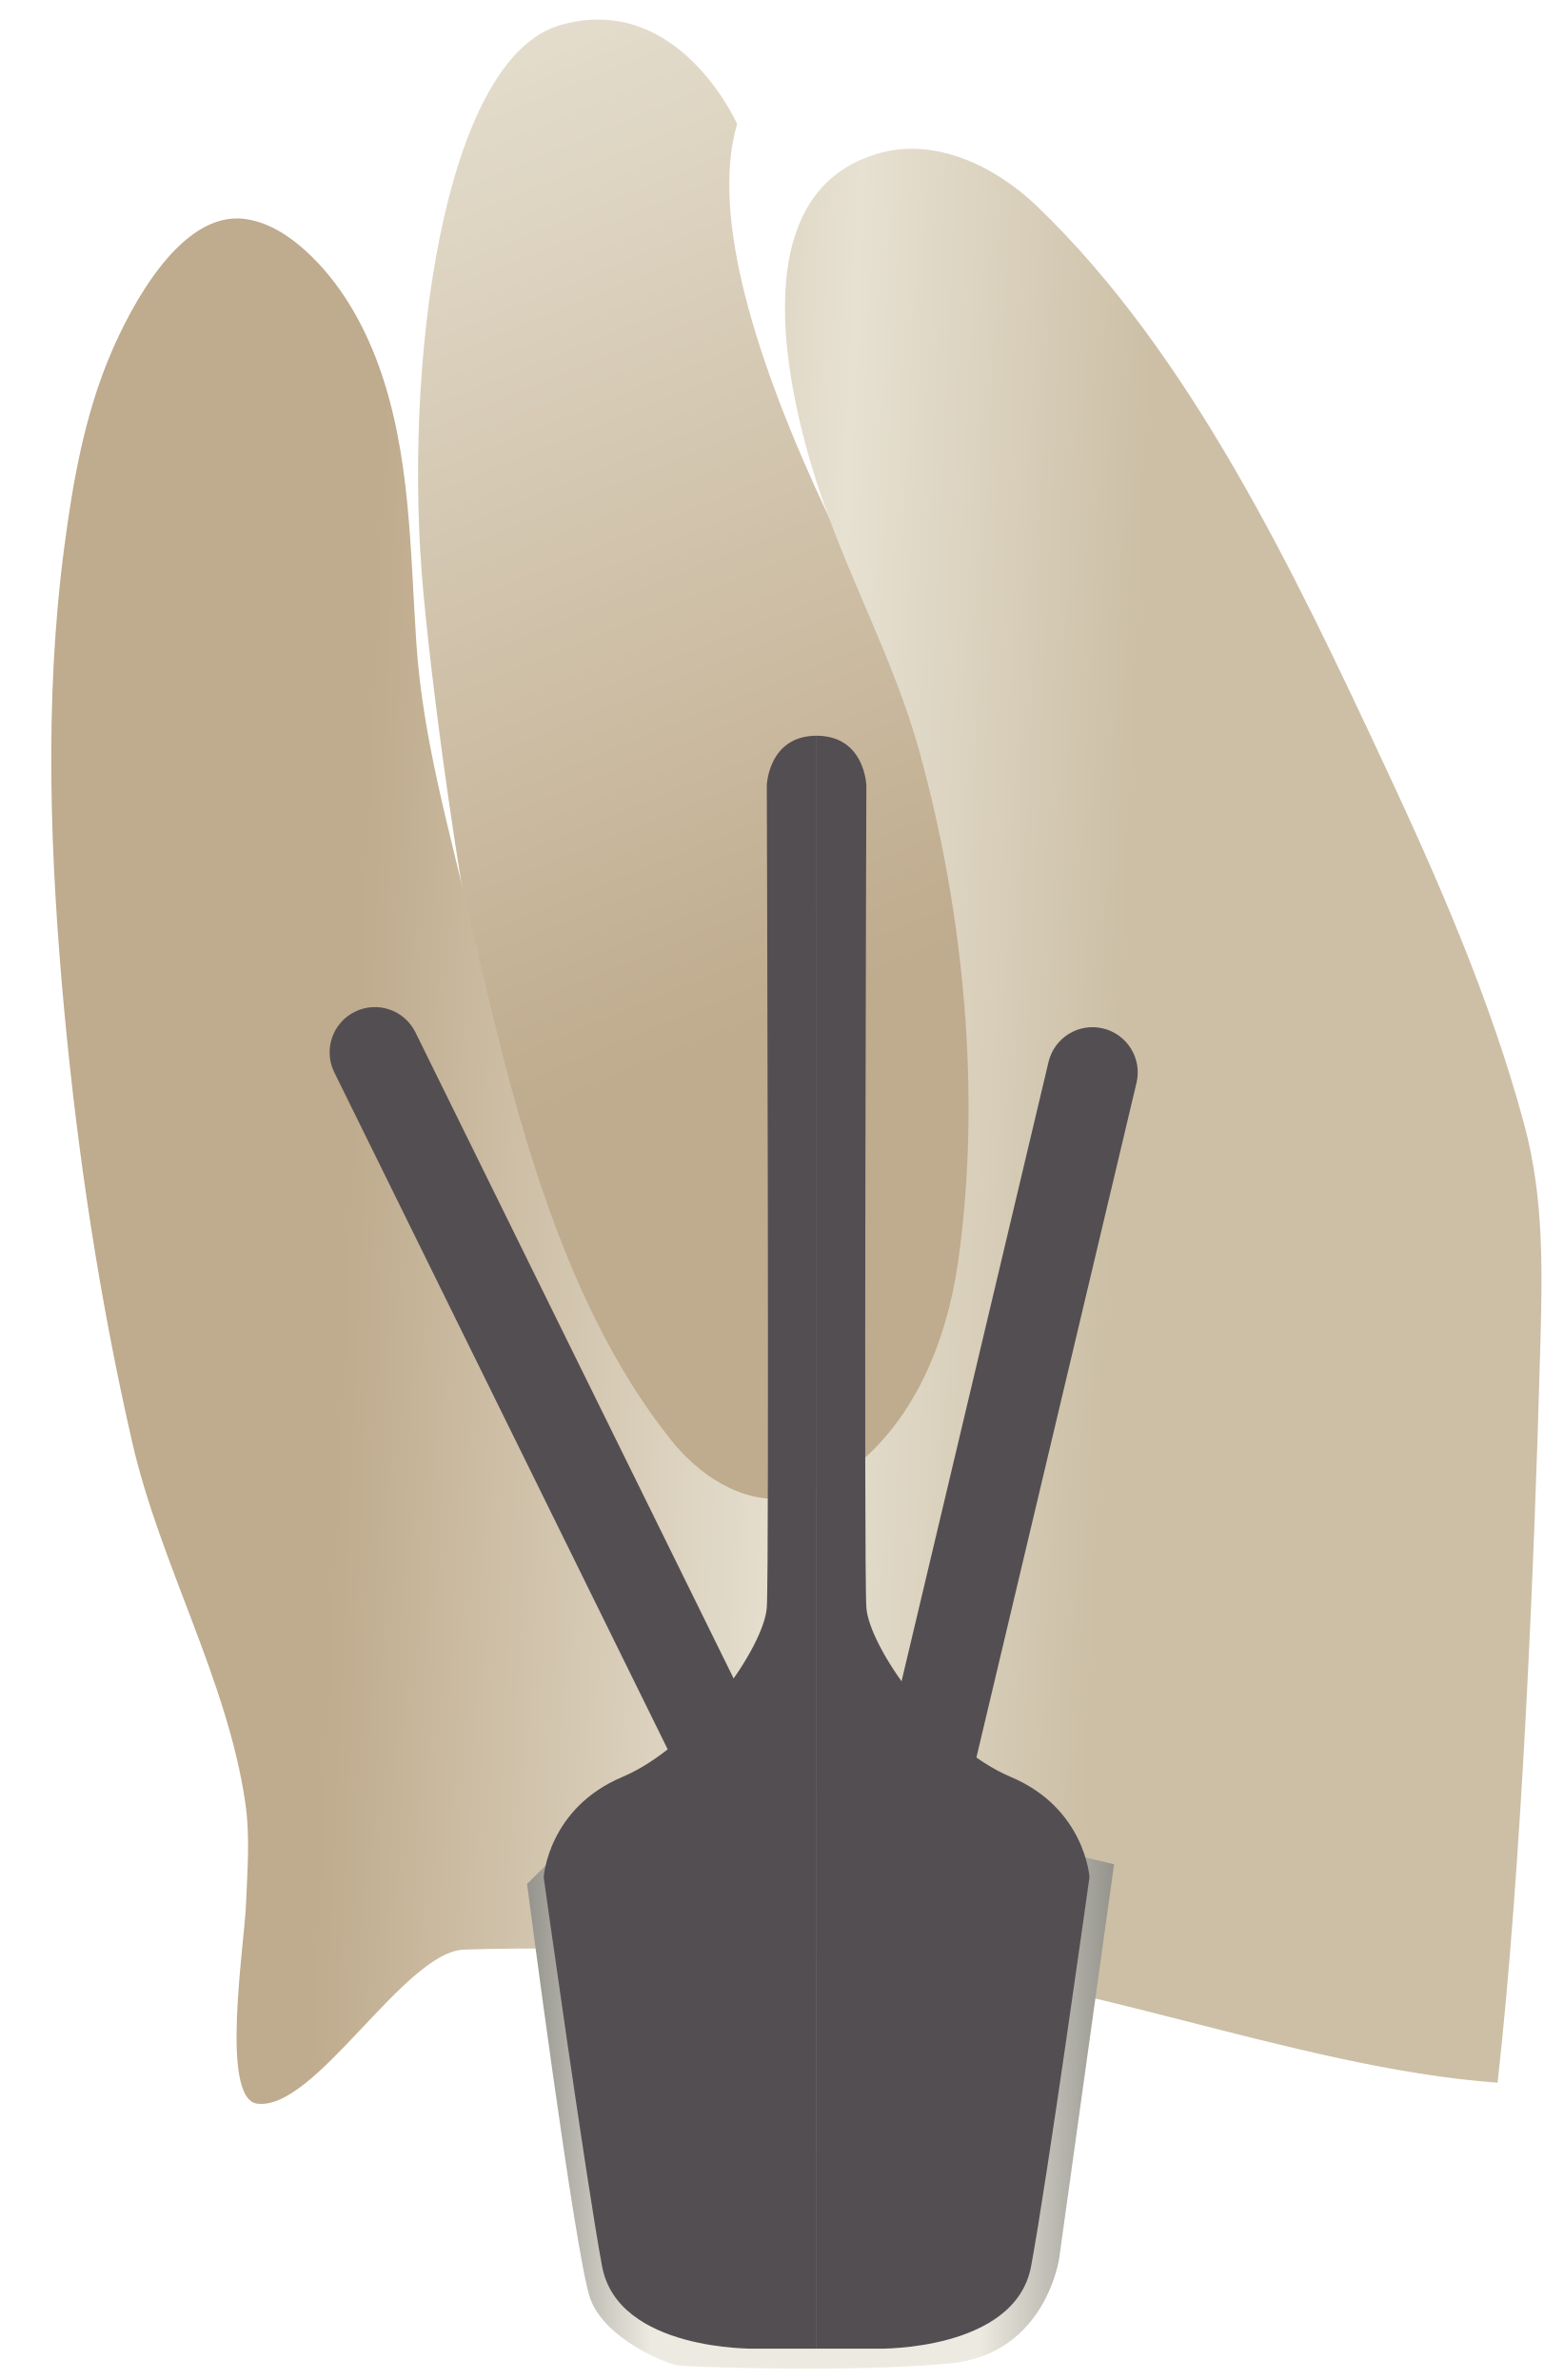
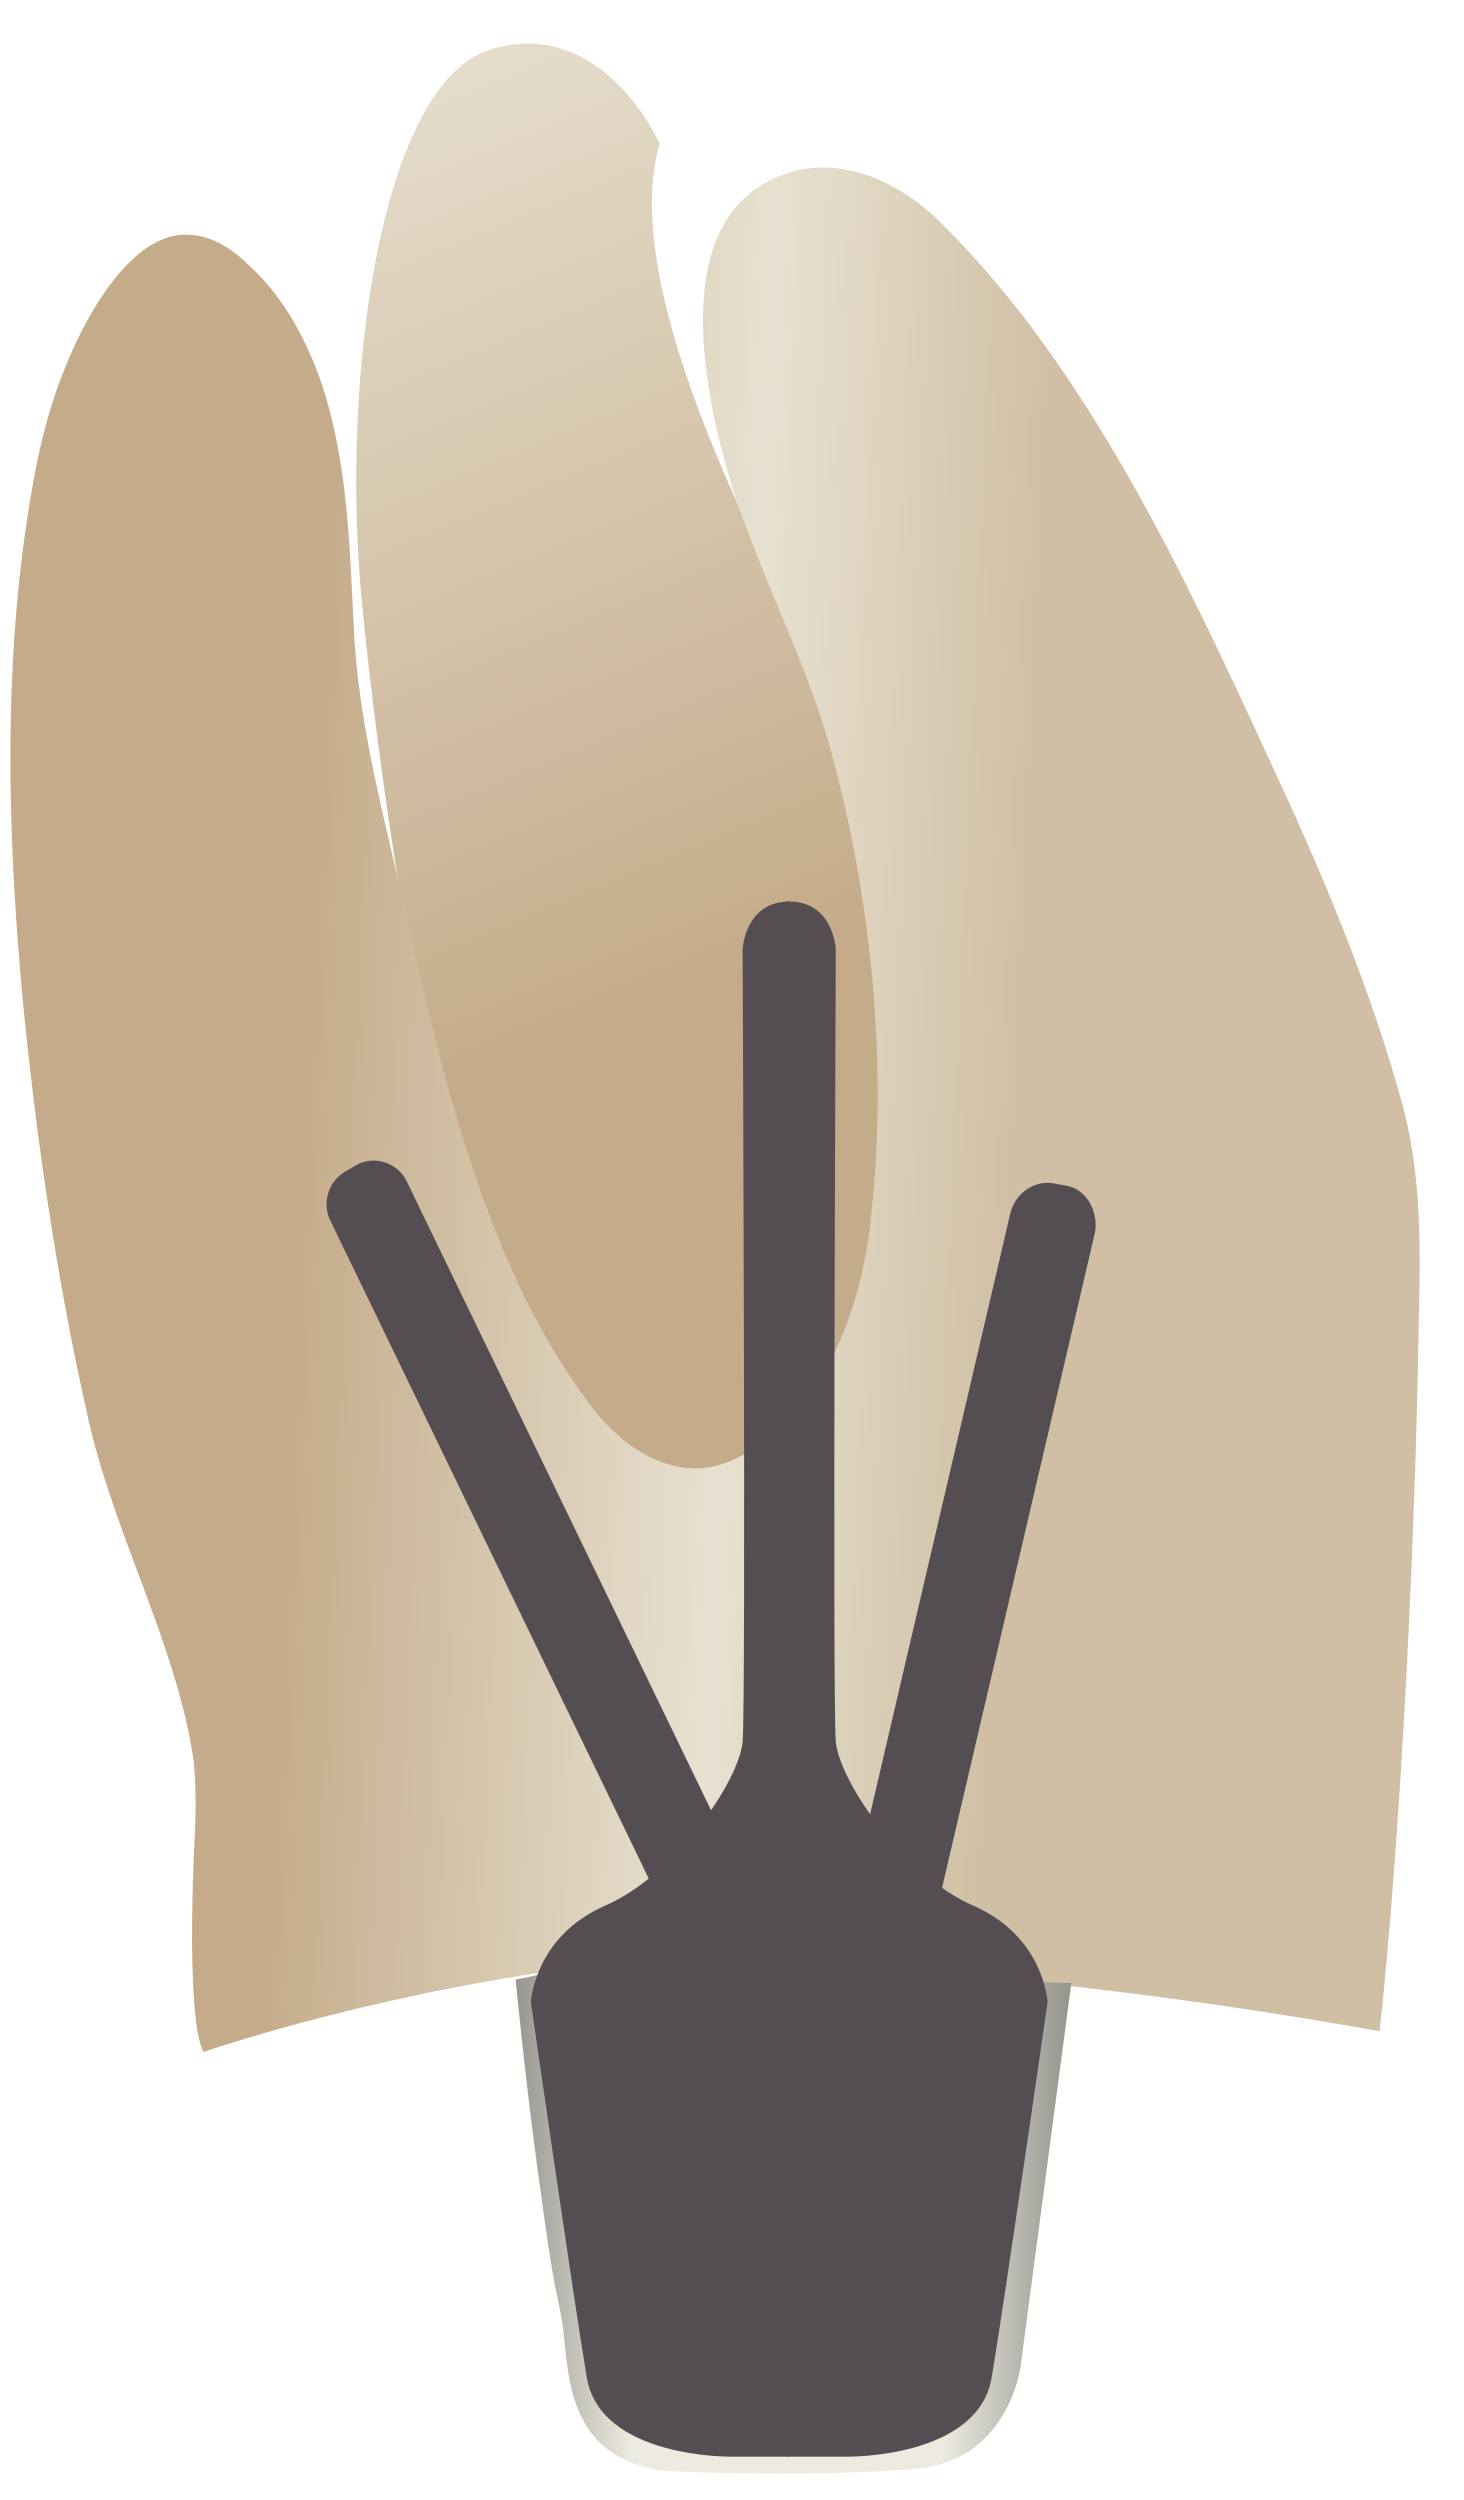
- <svg xmlns="http://www.w3.org/2000/svg" width="24" height="37" viewBox="0 0 24 37" fill="none">
-   <path d="M11.46 1.927C11.46 1.927 10.555 -0.127 8.72 0.387C6.886 0.902 6.252 5.696 6.584 9.23C6.916 12.764 8.488 23.977 11.191 24.207C13.893 24.438 18.835 18.087 16.587 14.549C14.338 11.012 10.618 4.801 11.46 1.927Z" fill="url(#paint0_linear_91_12644)" />
-   <path d="M23.284 32.378C20.085 32.147 16.456 30.583 13.251 30.457C11.241 30.378 9.229 30.244 7.217 30.309C6.287 30.338 4.902 32.819 4 32.704C3.415 32.63 3.801 30.226 3.825 29.604C3.846 29.075 3.891 28.548 3.813 28.02C3.535 26.118 2.488 24.313 2.053 22.411C1.55 20.211 1.21 17.969 1 15.722C0.779 13.339 0.685 10.905 0.997 8.525C1.131 7.499 1.314 6.457 1.722 5.499C2.039 4.754 2.808 3.29 3.79 3.402C4.151 3.444 4.474 3.649 4.744 3.892C5.273 4.37 5.641 5.006 5.885 5.676C6.387 7.059 6.376 8.547 6.473 9.995C6.573 11.488 6.98 12.871 7.315 14.32C7.936 17.012 8.67 20.181 10.434 22.388C10.863 22.925 11.508 23.36 12.193 23.295C12.544 23.262 12.872 23.1 13.159 22.895C14.192 22.154 14.717 20.875 14.896 19.617C15.263 17.038 14.987 14.194 14.298 11.694C13.894 10.227 13.147 8.913 12.691 7.479C12.208 5.962 11.554 2.953 13.692 2.376C14.555 2.143 15.474 2.584 16.119 3.202C18.511 5.496 20.126 8.905 21.509 11.861C22.358 13.674 23.177 15.547 23.699 17.484C24.013 18.649 23.979 19.809 23.946 21.012C23.853 24.374 23.657 29.045 23.284 32.378Z" fill="url(#paint1_linear_91_12644)" />
-   <path d="M17.321 28.982L16.469 35.1C16.469 35.1 16.267 36.599 14.768 36.743C13.269 36.887 10.704 36.8 10.532 36.772C10.359 36.743 9.407 36.369 9.177 35.734C8.947 35.1 8.195 29.289 8.195 29.289L8.488 28.996L9.897 35.389C9.897 35.389 15.517 31.613 15.546 31.584C15.575 31.555 16.411 28.904 16.411 28.904L16.872 28.875L17.321 28.982Z" fill="url(#paint2_linear_91_12644)" />
-   <path d="M11.736 36.513C11.736 36.513 9.609 36.554 9.361 35.233C9.114 33.911 8.453 29.183 8.453 29.183C8.453 29.183 8.521 28.113 9.674 27.626C10.828 27.139 11.881 25.59 11.922 24.992C11.963 24.393 11.922 12.212 11.922 12.212C11.922 12.212 11.944 11.438 12.697 11.438V36.513C12.696 36.513 11.784 36.513 11.736 36.513Z" fill="#534E52" />
-   <path d="M13.656 36.513C13.656 36.513 15.783 36.554 16.031 35.233C16.278 33.911 16.939 29.183 16.939 29.183C16.939 29.183 16.871 28.113 15.718 27.626C14.564 27.139 13.511 25.59 13.47 24.992C13.429 24.393 13.47 12.212 13.47 12.212C13.47 12.212 13.448 11.438 12.695 11.438V36.513C12.696 36.513 13.608 36.513 13.656 36.513Z" fill="#534E52" />
-   <path d="M11.97 28.831C12.319 28.66 12.462 28.238 12.291 27.89L6.459 16.049C6.288 15.701 5.866 15.557 5.518 15.729C5.169 15.9 5.026 16.322 5.197 16.67L11.029 28.511C11.2 28.86 11.622 29.003 11.97 28.831Z" fill="#534E52" />
-   <path d="M17.148 15.988C16.77 15.898 16.392 16.132 16.302 16.51L13.254 29.352C13.164 29.73 13.397 30.109 13.775 30.199C14.153 30.288 14.532 30.055 14.622 29.677L17.67 16.834C17.76 16.457 17.526 16.078 17.148 15.988Z" fill="#534E52" />
+ <svg xmlns="http://www.w3.org/2000/svg" width="24" height="41" viewBox="0 0 24 41" fill="none">
+   <path d="M10.818 2.357C10.818 2.357 9.901 0.267 8.067 0.803C6.233 1.34 5.593 6.198 5.927 9.785C6.26 13.372 7.816 24.783 10.54 25.009C13.235 25.235 18.181 18.795 15.93 15.18C13.68 11.565 9.956 5.266 10.818 2.357Z" fill="url(#paint0_linear_144_5900)" />
+   <path d="M22.627 33.312C19.154 32.691 16.264 32.409 14.208 32.267C12.262 32.126 11.29 32.07 10.373 32.154C6.399 32.578 3.343 33.651 3.343 33.651C3.343 33.651 3.065 33.425 3.176 30.488C3.204 29.951 3.232 29.415 3.176 28.878C2.898 26.958 1.842 25.122 1.426 23.173C0.925 20.942 0.592 18.654 0.37 16.366C0.147 13.937 0.064 11.48 0.37 9.051C0.509 8.006 0.675 6.961 1.092 5.972C1.398 5.21 2.176 3.741 3.148 3.854C3.51 3.882 3.843 4.108 4.093 4.362C4.621 4.842 4.982 5.492 5.232 6.17C5.733 7.582 5.733 9.079 5.816 10.548C5.927 12.073 6.316 13.457 6.65 14.954C7.261 17.694 8.011 20.913 9.762 23.145C10.178 23.681 10.845 24.133 11.512 24.077C11.873 24.049 12.179 23.879 12.485 23.681C13.513 22.919 14.041 21.619 14.235 20.349C14.597 17.722 14.319 14.841 13.624 12.299C13.207 10.802 12.485 9.474 12.012 8.006C11.54 6.452 10.873 3.402 13.013 2.809C13.874 2.583 14.791 3.007 15.43 3.656C17.82 6 19.432 9.446 20.821 12.468C21.682 14.304 22.488 16.225 23.016 18.174C23.322 19.36 23.294 20.546 23.266 21.761C23.211 25.178 22.988 29.923 22.627 33.312Z" fill="url(#paint1_linear_144_5900)" />
+   <path d="M17.57 32.522C17.292 34.612 17.014 36.73 16.736 38.82C16.736 38.82 16.542 40.345 15.041 40.486C13.541 40.628 10.984 40.543 10.818 40.515C10.29 40.43 9.817 40.176 9.567 39.696C9.317 39.244 9.289 38.679 9.234 38.17C9.095 37.295 9.15 38.057 8.789 35.374C8.595 33.906 8.456 32.465 8.456 32.465C8.456 32.465 8.622 32.437 8.845 32.38C9.289 34.64 9.734 36.871 10.178 39.131C10.178 39.131 15.791 35.289 15.819 35.261C15.847 35.233 16.681 32.55 16.681 32.55C16.681 32.522 16.653 32.493 16.653 32.465C16.931 32.493 17.264 32.522 17.57 32.522Z" fill="url(#paint2_linear_144_5900)" />
+   <path d="M11.985 40.289C11.985 40.289 9.845 40.317 9.623 38.99C9.4 37.662 8.706 32.832 8.706 32.832C8.706 32.832 8.761 31.759 9.928 31.251C11.095 30.742 12.123 29.189 12.179 28.567C12.235 27.946 12.179 15.575 12.179 15.575C12.179 15.575 12.207 14.784 12.957 14.784V40.289C12.957 40.289 12.04 40.289 11.985 40.289Z" fill="#544E52" />
+   <path d="M13.902 40.289C13.902 40.289 16.041 40.317 16.264 38.99C16.486 37.662 17.181 32.832 17.181 32.832C17.181 32.832 17.125 31.759 15.958 31.251C14.791 30.742 13.763 29.189 13.707 28.567C13.652 27.946 13.707 15.575 13.707 15.575C13.707 15.575 13.68 14.784 12.929 14.784V40.289C12.957 40.289 13.846 40.289 13.902 40.289Z" fill="#544E52" />
+   <path d="M12.151 32.493L12.29 32.409C12.596 32.267 12.735 31.872 12.568 31.561L6.677 19.388C6.538 19.078 6.149 18.936 5.844 19.106L5.705 19.19C5.399 19.332 5.26 19.727 5.427 20.038L11.318 32.211C11.484 32.522 11.846 32.663 12.151 32.493Z" fill="#544E52" />
+   <path d="M17.487 19.445L17.32 19.416C16.987 19.332 16.653 19.558 16.57 19.896L13.485 33.115C13.402 33.454 13.624 33.793 13.958 33.877L14.124 33.906C14.458 33.99 14.791 33.764 14.875 33.425L17.959 20.207C18.015 19.868 17.82 19.501 17.487 19.445Z" fill="#544E52" />
  <defs>
-     <linearGradient id="paint0_linear_91_12644" x1="14.969" y1="23.179" x2="-3.593" y2="-22.186" gradientUnits="userSpaceOnUse">
-       <stop offset="0.16" stop-color="#BFAB8D" />
-       <stop offset="0.508" stop-color="#E7E1D2" />
-       <stop offset="0.73" stop-color="#CCBFA6" />
+     <linearGradient id="paint0_linear_144_5900" x1="14.273" y1="23.89" x2="-4.813" y2="-22" gradientUnits="userSpaceOnUse">
+       <stop offset="0.16" stop-color="#C4AB89" />
+       <stop offset="0.508" stop-color="#E8E1D1" />
+       <stop offset="0.73" stop-color="#D0BFA4" />
    </linearGradient>
-     <linearGradient id="paint1_linear_91_12644" x1="2.097" y1="17.192" x2="23.007" y2="18.138" gradientUnits="userSpaceOnUse">
-       <stop offset="0.16" stop-color="#BFAB8D" />
-       <stop offset="0.508" stop-color="#E7E1D2" />
-       <stop offset="0.73" stop-color="#CCBFA6" />
+     <linearGradient id="paint1_linear_144_5900" x1="1.442" y1="17.87" x2="22.353" y2="18.8" gradientUnits="userSpaceOnUse">
+       <stop offset="0.16" stop-color="#C4AB89" />
+       <stop offset="0.508" stop-color="#E8E1D1" />
+       <stop offset="0.73" stop-color="#D0BFA4" />
    </linearGradient>
-     <linearGradient id="paint2_linear_91_12644" x1="17.321" y1="32.849" x2="8.195" y2="32.849" gradientUnits="userSpaceOnUse">
+     <linearGradient id="paint2_linear_144_5900" x1="17.565" y1="36.492" x2="8.406" y2="36.492" gradientUnits="userSpaceOnUse">
      <stop stop-color="#94938C" />
-       <stop offset="0.23" stop-color="#EDEBE1" />
-       <stop offset="0.788" stop-color="#EDEBE1" />
+       <stop offset="0.23" stop-color="#EDEBE0" />
+       <stop offset="0.788" stop-color="#EDEBE0" />
      <stop offset="1" stop-color="#94938C" />
    </linearGradient>
  </defs>
</svg>
